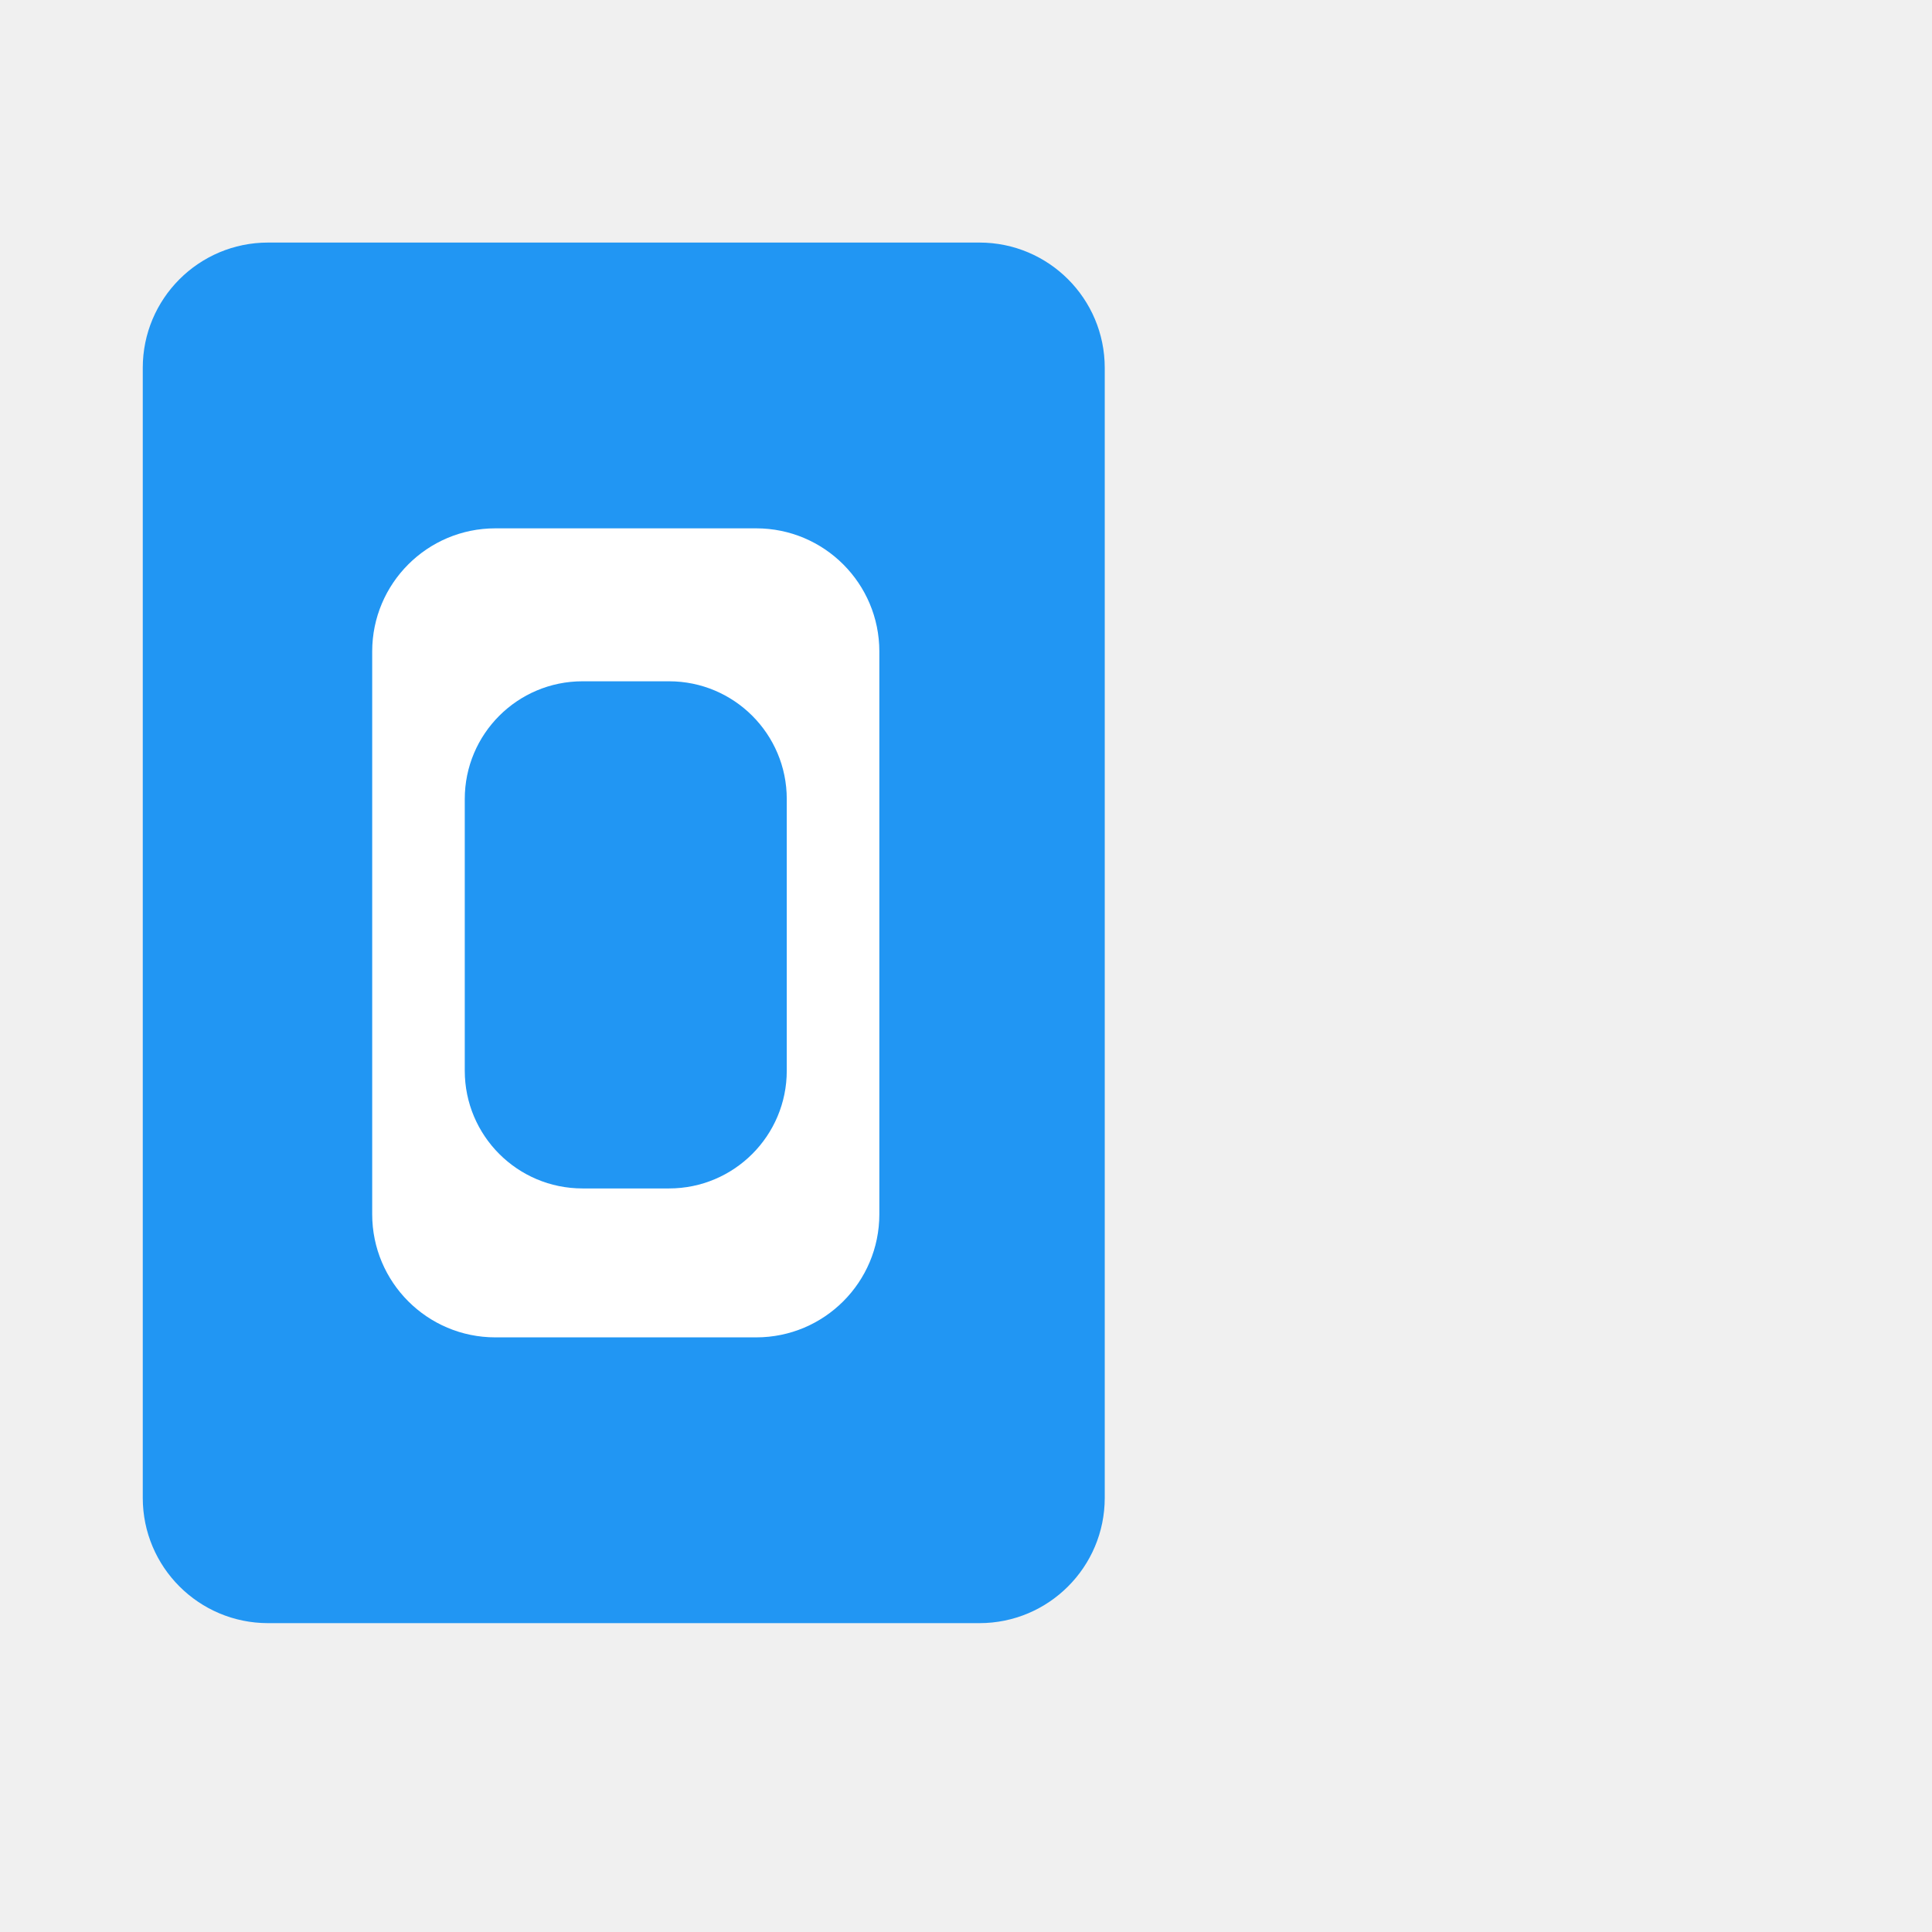
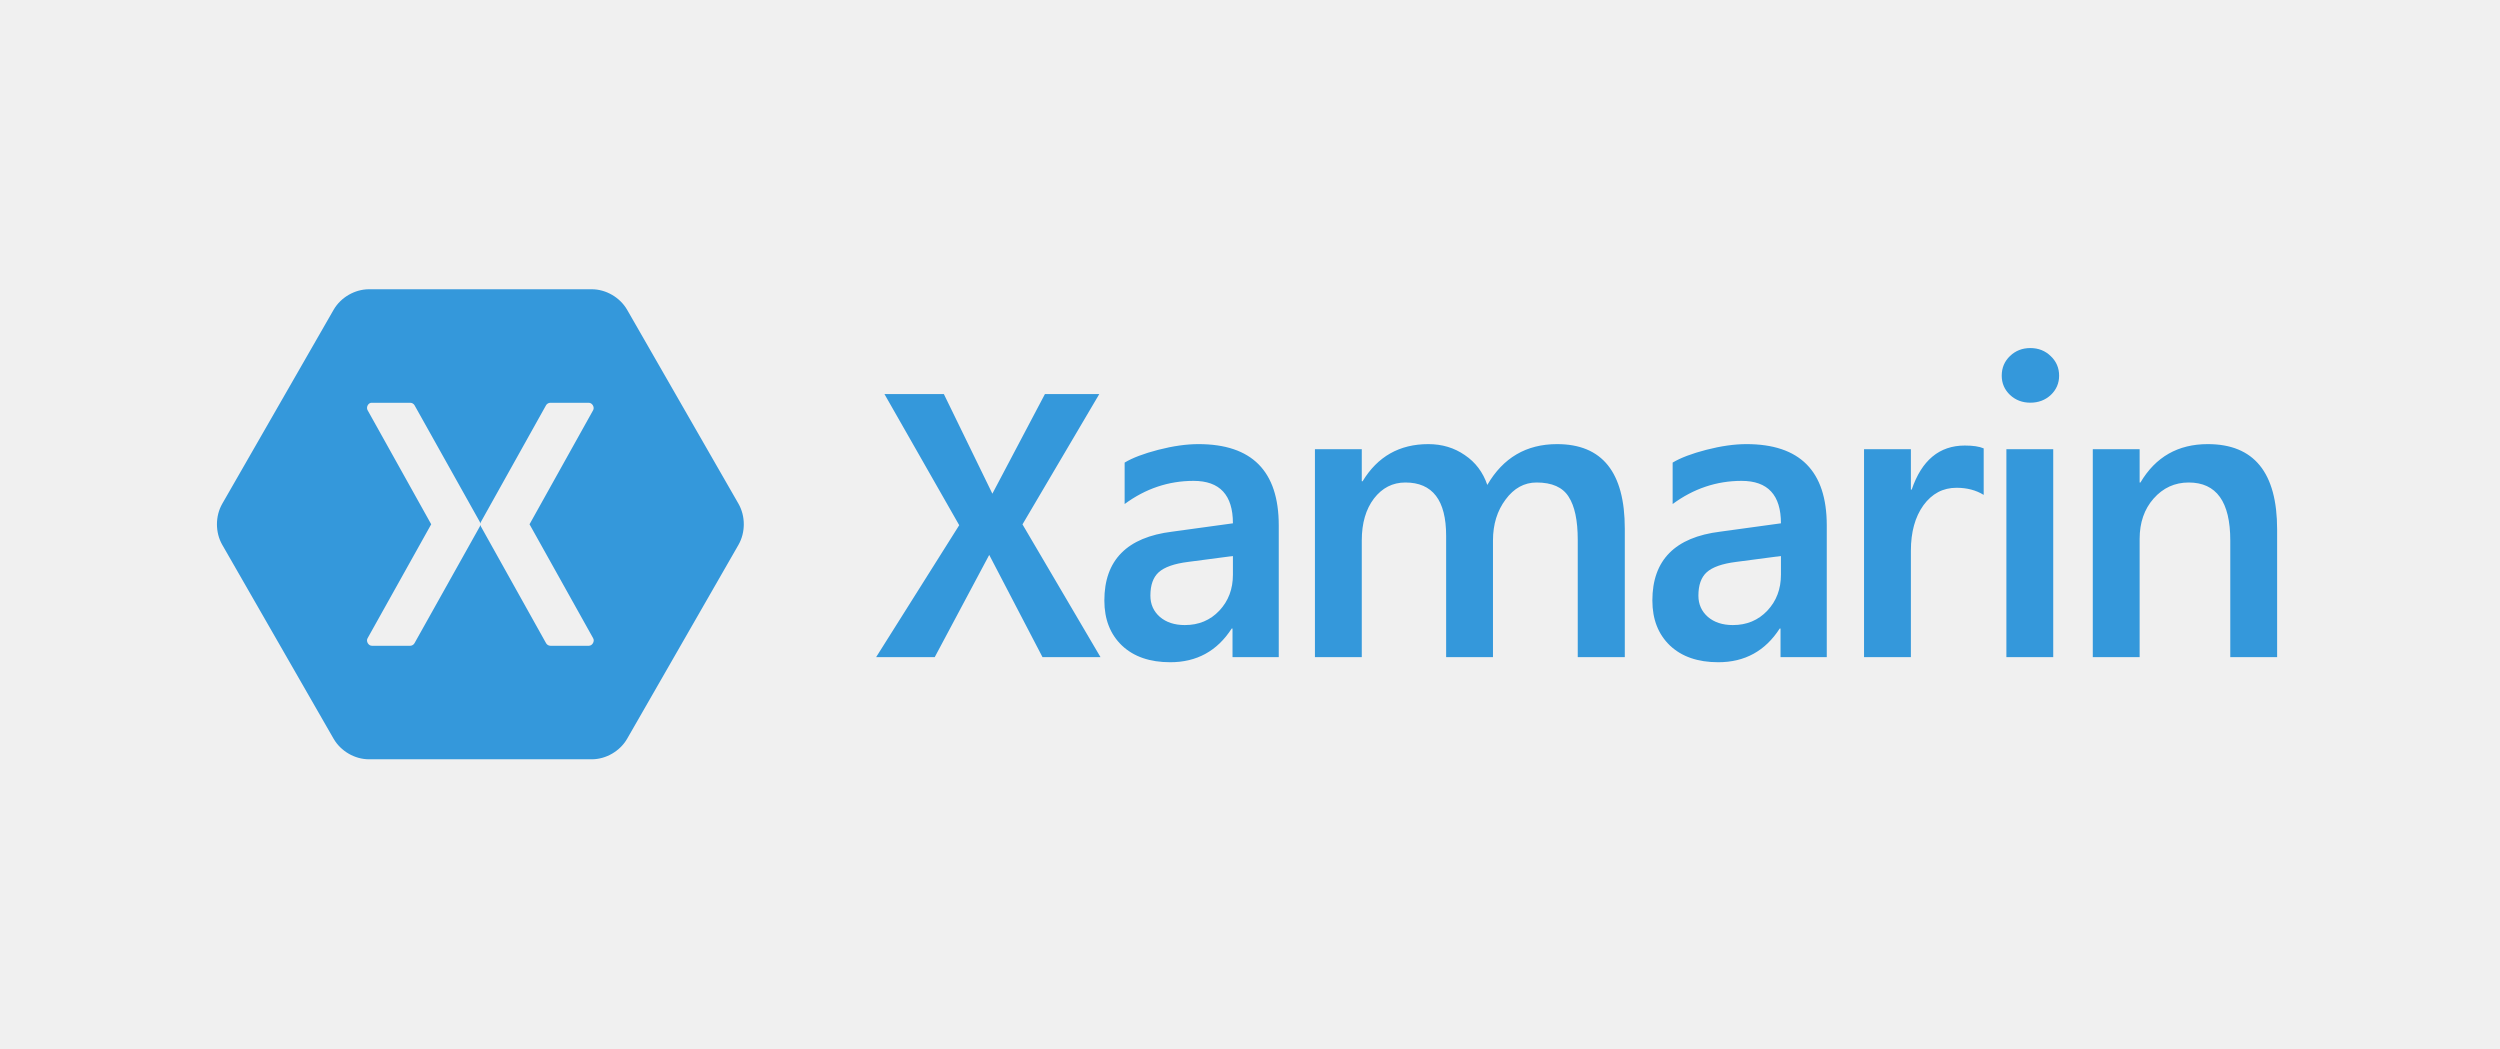
- <svg xmlns="http://www.w3.org/2000/svg" version="1.1" id="Layer_1" x="0px" y="0px" width="320px" height="320px" viewBox="0 0 320 320" enable-background="new 0 0 320 320" xml:space="preserve">
-   <g>
-     <path fill-rule="evenodd" clip-rule="evenodd" fill="#2196F3" d="M162.229,268.843H44.398c-11.46,0-20.751-9.291-20.751-20.751   V60.928c0-11.461,9.291-20.752,20.751-20.752h117.831c11.461,0,20.751,9.291,20.751,20.752v187.164   C182.98,259.552,173.69,268.843,162.229,268.843" />
-     <path fill-rule="evenodd" clip-rule="evenodd" fill="#FFFFFF" d="M125.25,221.51H82.044c-11.265,0-20.397-9.132-20.397-20.396   v-93.207c0-11.265,9.132-20.397,20.397-20.397h43.206c11.265,0,20.397,9.132,20.397,20.397v93.207   C145.647,212.378,136.515,221.51,125.25,221.51" />
-     <path fill-rule="evenodd" clip-rule="evenodd" fill="#2196F3" d="M110.811,196.843H96.483c-10.771,0-19.503-8.731-19.503-19.503   v-44.994c0-10.771,8.732-19.503,19.503-19.503h14.327c10.771,0,19.503,8.732,19.503,19.503v44.994   C130.313,188.111,121.582,196.843,110.811,196.843" />
+ <svg xmlns="http://www.w3.org/2000/svg" width="484px" height="203px" viewBox="0 0 484 203" version="1.1">
+   <defs />
+   <g id="Page-1" stroke="none" stroke-width="1" fill="none" fill-rule="evenodd">
+     <g id="xamarin-logo" fill="#3498DB">
+       <path d="M201.83,127.225 L191.514,107.43 L180.963,127.225 L169.616,127.225 L185.704,101.678 L171.226,76.288 L182.729,76.288 L192.123,95.578 L202.301,76.288 L212.823,76.288 L197.953,101.521 L213.059,127.225 L201.83,127.225 Z M238.616,127.225 L238.616,121.681 L238.459,121.681 C235.658,126.032 231.693,128.208 226.563,128.208 C222.611,128.208 219.496,127.133 217.219,124.984 C214.942,122.808 213.803,119.899 213.803,116.255 C213.803,108.444 218.187,104.001 226.955,102.927 L238.694,101.315 C238.694,95.836 236.155,93.097 231.078,93.097 C226.236,93.097 221.786,94.591 217.729,97.58 L217.729,89.559 C219.247,88.641 221.42,87.816 224.246,87.082 C227.099,86.348 229.691,85.981 232.02,85.981 C242.385,85.981 247.567,91.223 247.567,101.708 L247.567,127.225 L238.616,127.225 L238.616,127.225 Z M230.018,108.785 C227.322,109.126 225.424,109.794 224.325,110.79 C223.252,111.76 222.715,113.267 222.715,115.312 C222.715,116.989 223.33,118.365 224.561,119.44 C225.791,120.488 227.4,121.013 229.389,121.013 C232.085,121.013 234.31,120.082 236.064,118.221 C237.817,116.36 238.694,114.04 238.694,111.262 L238.694,107.645 L230.018,108.785 L230.018,108.785 Z M305.452,127.225 L305.452,104.499 C305.452,100.751 304.863,97.973 303.686,96.164 C302.534,94.329 300.466,93.412 297.482,93.412 C295.1,93.412 293.098,94.513 291.476,96.715 C289.853,98.89 289.041,101.524 289.041,104.617 L289.041,127.225 L279.972,127.225 L279.972,103.713 C279.972,96.846 277.342,93.412 272.081,93.412 C269.621,93.412 267.592,94.447 265.995,96.518 C264.425,98.589 263.64,101.288 263.64,104.617 L263.64,127.225 L254.571,127.225 L254.571,86.964 L263.64,86.964 L263.64,93.176 L263.797,93.176 C266.702,88.379 270.942,85.981 276.517,85.981 C279.187,85.981 281.543,86.689 283.584,88.104 C285.652,89.493 287.105,91.42 287.942,93.884 C291.005,88.615 295.506,85.981 301.448,85.981 C310.19,85.981 314.561,91.433 314.561,102.337 L314.561,127.225 L305.452,127.225 L305.452,127.225 Z M344.711,127.225 L344.711,121.681 L344.554,121.681 C341.753,126.032 337.788,128.208 332.658,128.208 C328.706,128.208 325.591,127.133 323.314,124.984 C321.037,122.808 319.898,119.899 319.898,116.255 C319.898,108.444 324.283,104.001 333.051,102.927 L344.79,101.315 C344.79,95.836 342.251,93.097 337.173,93.097 C332.331,93.097 327.881,94.591 323.824,97.58 L323.824,89.559 C325.343,88.641 327.515,87.816 330.342,87.082 C333.195,86.348 335.786,85.981 338.115,85.981 C348.48,85.981 353.662,91.223 353.662,101.708 L353.662,127.225 L344.711,127.225 L344.711,127.225 Z M336.113,108.785 C333.417,109.126 331.52,109.794 330.42,110.79 C329.347,111.76 328.811,113.267 328.811,115.312 C328.811,116.989 329.426,118.365 330.656,119.44 C331.886,120.488 333.496,121.013 335.485,121.013 C338.181,121.013 340.405,120.082 342.159,118.221 C343.913,116.36 344.79,114.04 344.79,111.262 L344.79,107.645 L336.113,108.785 L336.113,108.785 Z M384.041,95.81 C382.55,94.893 380.796,94.434 378.781,94.434 C376.163,94.434 374.03,95.561 372.381,97.815 C370.758,100.07 369.947,103.005 369.947,106.622 L369.947,127.225 L360.878,127.225 L360.878,86.964 L369.947,86.964 L369.947,94.788 L370.104,94.788 C372.041,89.1 375.47,86.256 380.39,86.256 C381.987,86.256 383.204,86.44 384.042,86.807 L384.042,95.81 L384.041,95.81 Z M393.07,77.96 C391.526,77.96 390.217,77.462 389.144,76.466 C388.071,75.444 387.534,74.199 387.534,72.731 C387.534,71.211 388.071,69.94 389.144,68.917 C390.217,67.895 391.526,67.384 393.07,67.384 C394.64,67.384 395.962,67.908 397.035,68.957 C398.108,69.979 398.645,71.237 398.645,72.731 C398.645,74.199 398.108,75.444 397.035,76.466 C395.962,77.462 394.64,77.96 393.07,77.96 Z M388.437,127.225 L388.437,86.964 L397.506,86.964 L397.506,127.225 L388.437,127.225 Z M431.782,127.225 L431.782,104.617 C431.782,97.147 429.1,93.412 423.734,93.412 C421.038,93.412 418.774,94.447 416.942,96.518 C415.136,98.562 414.233,101.171 414.233,104.342 L414.233,127.225 L405.164,127.225 L405.164,86.964 L414.233,86.964 L414.233,93.412 L414.39,93.412 C417.322,88.458 421.666,85.981 427.425,85.981 C436.376,85.981 440.852,91.485 440.852,102.494 L440.852,127.225 L431.782,127.225 L431.782,127.225 Z M71.431,56 C68.676,56.006 65.98,57.574 64.593,59.966 L43.024,97.534 C41.659,99.933 41.659,103.067 43.024,105.466 L64.593,143.034 C65.98,145.426 68.676,146.995 71.431,147 L114.569,147 C117.324,146.994 120.02,145.426 121.407,143.034 L142.976,105.466 C144.341,103.067 144.341,99.933 142.976,97.534 L121.407,59.966 C120.02,57.574 117.324,56.005 114.569,56 L71.431,56 Z M71.823,77.978 C71.882,77.972 71.944,77.972 72.003,77.978 L79.444,77.978 C79.773,77.985 80.093,78.176 80.257,78.462 L92.88,101.016 C92.943,101.127 92.984,101.251 93,101.379 C93.015,101.251 93.056,101.127 93.12,101.016 L105.711,78.462 C105.881,78.167 106.216,77.975 106.555,77.978 L113.995,77.978 C114.654,77.984 115.148,78.816 114.839,79.401 L102.518,101.5 L114.839,123.569 C115.177,124.157 114.671,125.028 113.995,125.022 L106.555,125.022 C106.21,125.019 105.873,124.814 105.711,124.507 L93.12,101.954 C93.056,101.843 93.015,101.718 93,101.591 C92.984,101.718 92.943,101.843 92.88,101.954 L80.257,124.507 C80.1,124.805 79.779,125.008 79.444,125.022 L72.003,125.022 C71.327,125.028 70.822,124.157 71.16,123.569 L83.481,101.5 L71.16,79.401 C70.865,78.867 71.225,78.092 71.823,77.978 L71.823,77.978 Z" id="Logo" />
+     </g>
  </g>
</svg>
